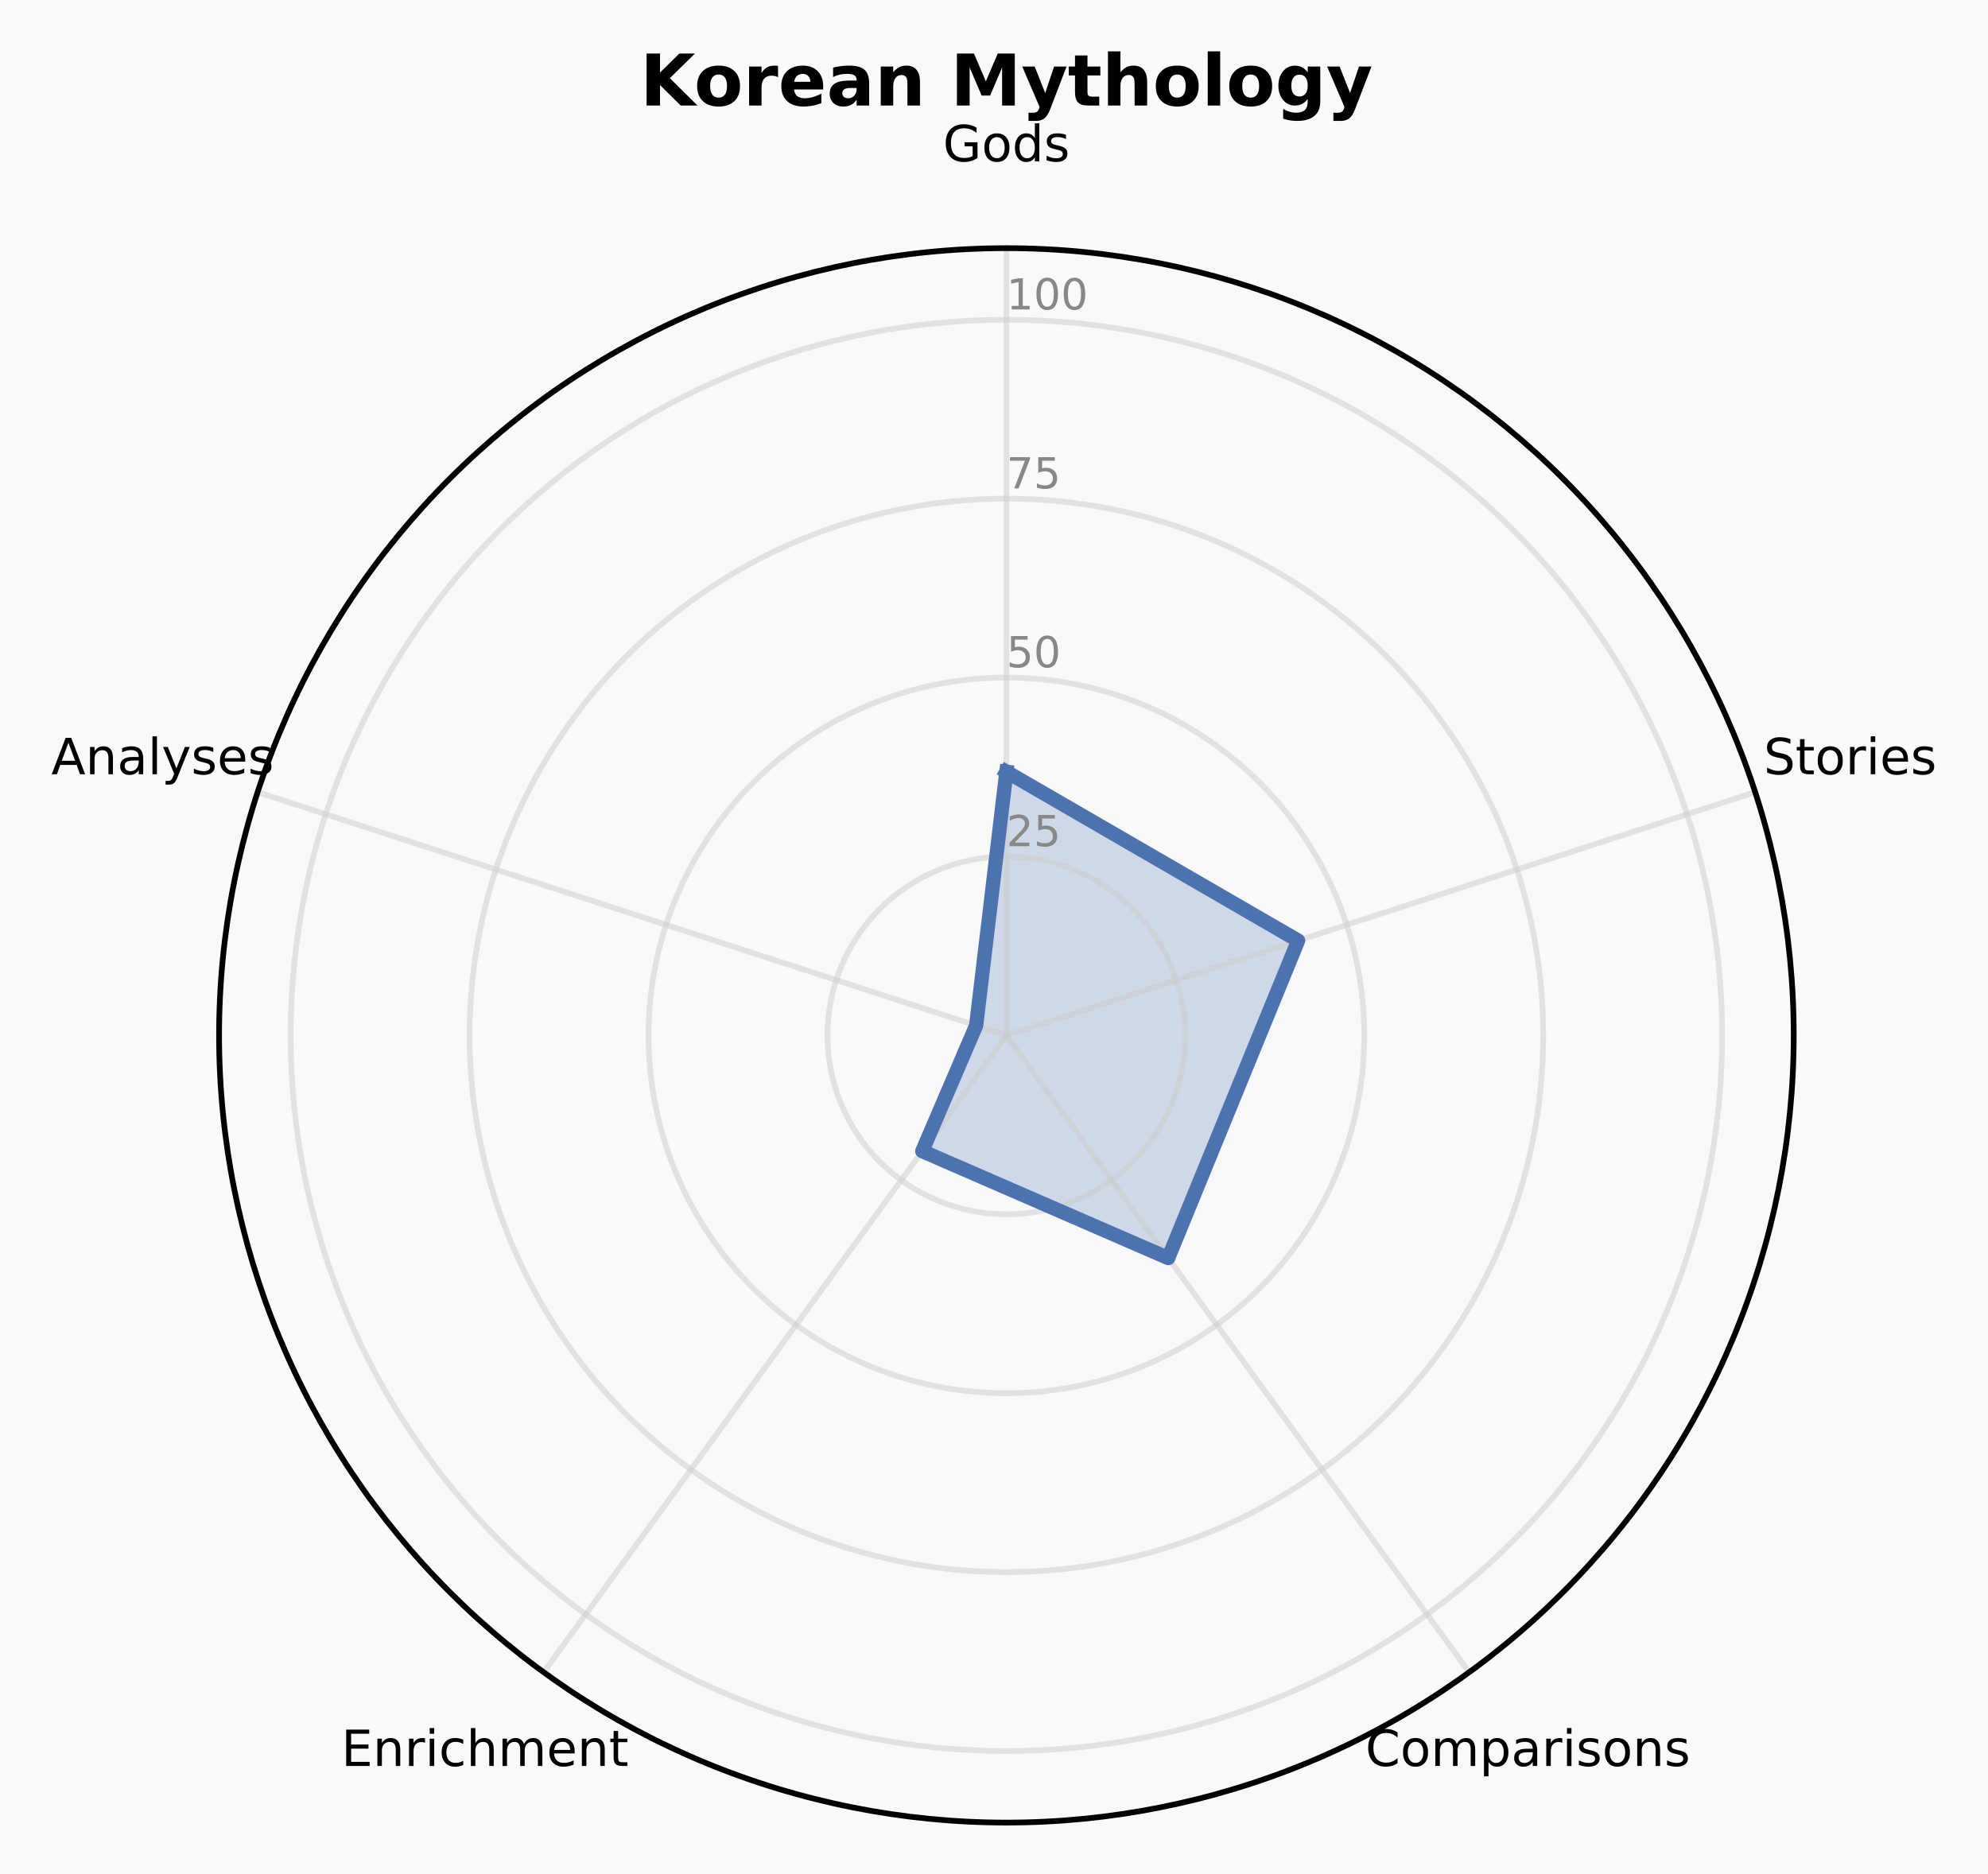
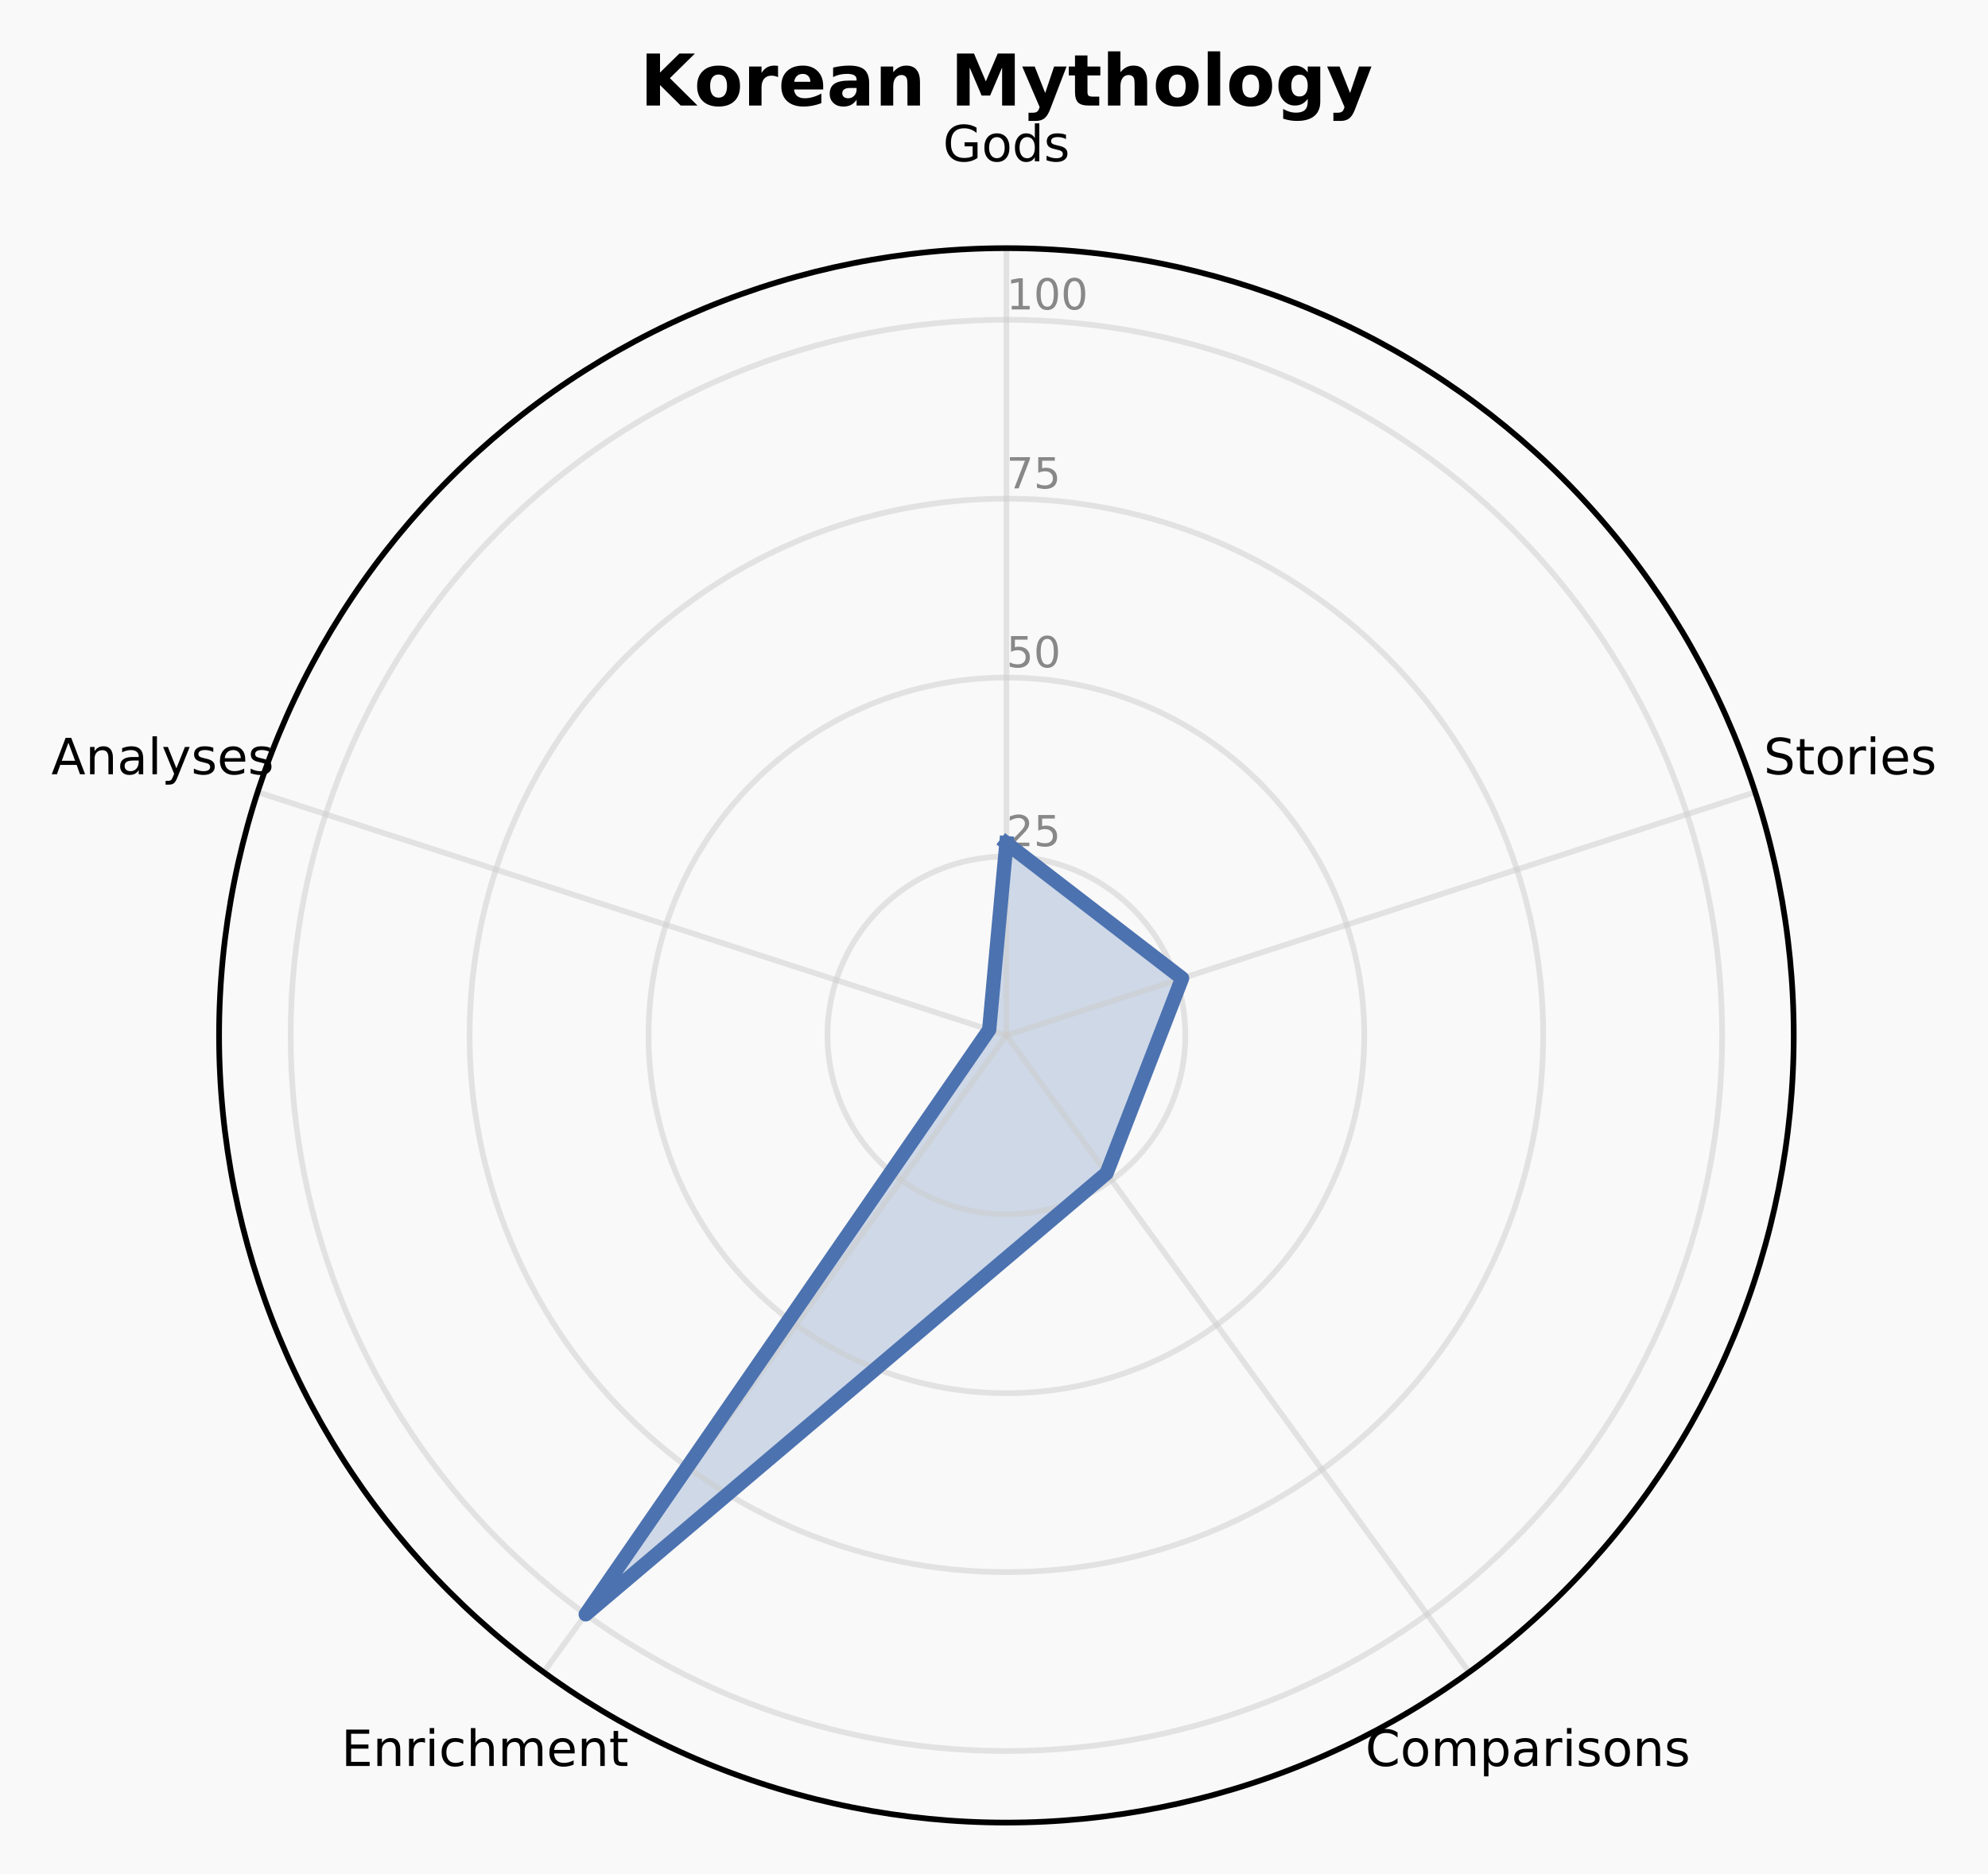
<svg xmlns="http://www.w3.org/2000/svg" xmlns:xlink="http://www.w3.org/1999/xlink" width="278.709pt" height="262.758pt" viewBox="0 0 278.709 262.758" version="1.1">
  <defs>
    <style type="text/css">*{stroke-linejoin: round; stroke-linecap: butt}</style>
  </defs>
  <g id="figure_1">
    <g id="patch_1">
      <path d="M 0 262.758  L 278.709 262.758  L 278.709 0  L 0 0  z " style="fill: #f9f9f9" />
    </g>
    <g id="axes_1">
      <g id="patch_2">
        <path d="M 251.473 145.178  C 251.473 130.683 248.618 116.329 243.071 102.938  C 237.524 89.546 229.393 77.377 219.143 67.128  C 208.894 56.878 196.725 48.748 183.334 43.201  C 169.942 37.654 155.588 34.798 141.093 34.798  C 126.598 34.798 112.244 37.654 98.853 43.201  C 85.461 48.748 73.293 56.878 63.043 67.128  C 52.794 77.377 44.663 89.546 39.116 102.938  C 33.569 116.329 30.714 130.683 30.714 145.178  C 30.714 159.673 33.569 174.027 39.116 187.418  C 44.663 200.81 52.794 212.979 63.043 223.228  C 73.293 233.478 85.461 241.609 98.853 247.155  C 112.244 252.702 126.598 255.558 141.093 255.558  C 155.588 255.558 169.942 252.702 183.334 247.155  C 196.725 241.609 208.894 233.478 219.143 223.228  C 229.393 212.979 237.524 200.81 243.071 187.418  C 248.618 174.027 251.473 159.673 251.473 145.178  M 141.093 145.178  C 141.093 145.178 141.093 145.178 141.093 145.178  C 141.093 145.178 141.093 145.178 141.093 145.178  C 141.093 145.178 141.093 145.178 141.093 145.178  C 141.093 145.178 141.093 145.178 141.093 145.178  C 141.093 145.178 141.093 145.178 141.093 145.178  C 141.093 145.178 141.093 145.178 141.093 145.178  C 141.093 145.178 141.093 145.178 141.093 145.178  C 141.093 145.178 141.093 145.178 141.093 145.178  C 141.093 145.178 141.093 145.178 141.093 145.178  C 141.093 145.178 141.093 145.178 141.093 145.178  C 141.093 145.178 141.093 145.178 141.093 145.178  C 141.093 145.178 141.093 145.178 141.093 145.178  C 141.093 145.178 141.093 145.178 141.093 145.178  C 141.093 145.178 141.093 145.178 141.093 145.178  C 141.093 145.178 141.093 145.178 141.093 145.178  C 141.093 145.178 141.093 145.178 141.093 145.178  z " style="fill: #f9f9f9" />
      </g>
      <g id="patch_3">
-         <path d="M 141.093 108.209  L 181.993 131.889  L 163.778 176.401  L 129.297 161.414  L 136.852 143.8  z " clip-path="url(#pc640336e2e)" style="fill: #4c72b0; opacity: 0.25; stroke: #4c72b0; stroke-linejoin: miter" />
+         <path d="M 141.093 118.22  L 165.721 137.176  L 155.136 164.507  L 82.112 226.359  L 138.677 144.393  z " clip-path="url(#p8f1b520c91)" style="fill: #4c72b0; opacity: 0.25; stroke: #4c72b0; stroke-linejoin: miter" />
      </g>
      <g id="matplotlib.axis_1">
        <g id="xtick_1">
          <g id="line2d_1">
-             <path d="M 141.093 145.178  L 141.093 34.798  " clip-path="url(#pc640336e2e)" style="fill: none; stroke: #cccccc; stroke-opacity: 0.5; stroke-width: 0.8; stroke-linecap: square" />
+             <path d="M 141.093 145.178  L 141.093 34.798  " clip-path="url(#p8f1b520c91)" style="fill: none; stroke: #cccccc; stroke-opacity: 0.5; stroke-width: 0.8; stroke-linecap: square" />
          </g>
          <g id="text_1">
            <g transform="translate(132.1945 22.61707) scale(0.07 -0.07)">
              <defs>
                <path id="DejaVuSans-2a" d="M 3809 666  L 3809 1919  L 2778 1919  L 2778 2438  L 4434 2438  L 4434 434  Q 4069 175 3628 42  Q 3188 -91 2688 -91  Q 1594 -91 976 548  Q 359 1188 359 2328  Q 359 3472 976 4111  Q 1594 4750 2688 4750  Q 3144 4750 3555 4637  Q 3966 4525 4313 4306  L 4313 3634  Q 3963 3931 3569 4081  Q 3175 4231 2741 4231  Q 1884 4231 1454 3753  Q 1025 3275 1025 2328  Q 1025 1384 1454 906  Q 1884 428 2741 428  Q 3075 428 3337 486  Q 3600 544 3809 666  z " transform="scale(0.015625)" />
                <path id="DejaVuSans-52" d="M 1959 3097  Q 1497 3097 1228 2736  Q 959 2375 959 1747  Q 959 1119 1226 758  Q 1494 397 1959 397  Q 2419 397 2687 759  Q 2956 1122 2956 1747  Q 2956 2369 2687 2733  Q 2419 3097 1959 3097  z M 1959 3584  Q 2709 3584 3137 3096  Q 3566 2609 3566 1747  Q 3566 888 3137 398  Q 2709 -91 1959 -91  Q 1206 -91 779 398  Q 353 888 353 1747  Q 353 2609 779 3096  Q 1206 3584 1959 3584  z " transform="scale(0.015625)" />
                <path id="DejaVuSans-47" d="M 2906 2969  L 2906 4863  L 3481 4863  L 3481 0  L 2906 0  L 2906 525  Q 2725 213 2448 61  Q 2172 -91 1784 -91  Q 1150 -91 751 415  Q 353 922 353 1747  Q 353 2572 751 3078  Q 1150 3584 1784 3584  Q 2172 3584 2448 3432  Q 2725 3281 2906 2969  z M 947 1747  Q 947 1113 1208 752  Q 1469 391 1925 391  Q 2381 391 2643 752  Q 2906 1113 2906 1747  Q 2906 2381 2643 2742  Q 2381 3103 1925 3103  Q 1469 3103 1208 2742  Q 947 2381 947 1747  z " transform="scale(0.015625)" />
                <path id="DejaVuSans-56" d="M 2834 3397  L 2834 2853  Q 2591 2978 2328 3040  Q 2066 3103 1784 3103  Q 1356 3103 1142 2972  Q 928 2841 928 2578  Q 928 2378 1081 2264  Q 1234 2150 1697 2047  L 1894 2003  Q 2506 1872 2764 1633  Q 3022 1394 3022 966  Q 3022 478 2636 193  Q 2250 -91 1575 -91  Q 1294 -91 989 -36  Q 684 19 347 128  L 347 722  Q 666 556 975 473  Q 1284 391 1588 391  Q 1994 391 2212 530  Q 2431 669 2431 922  Q 2431 1156 2273 1281  Q 2116 1406 1581 1522  L 1381 1569  Q 847 1681 609 1914  Q 372 2147 372 2553  Q 372 3047 722 3315  Q 1072 3584 1716 3584  Q 2034 3584 2315 3537  Q 2597 3491 2834 3397  z " transform="scale(0.015625)" />
              </defs>
              <use xlink:href="#DejaVuSans-2a" />
              <use xlink:href="#DejaVuSans-52" transform="translate(77.48438 0)" />
              <use xlink:href="#DejaVuSans-47" transform="translate(138.6719 0)" />
              <use xlink:href="#DejaVuSans-56" transform="translate(202.1562 0)" />
            </g>
          </g>
        </g>
        <g id="xtick_2">
          <g id="line2d_2">
-             <path d="M 141.093 145.178  L 246.07 111.069  " clip-path="url(#pc640336e2e)" style="fill: none; stroke: #cccccc; stroke-opacity: 0.5; stroke-width: 0.8; stroke-linecap: square" />
+             <path d="M 141.093 145.178  L 246.07 111.069  " clip-path="url(#p8f1b520c91)" style="fill: none; stroke: #cccccc; stroke-opacity: 0.5; stroke-width: 0.8; stroke-linecap: square" />
          </g>
          <g id="text_2">
            <g transform="translate(247.2616 108.5613) scale(0.07 -0.07)">
              <defs>
                <path id="DejaVuSans-36" d="M 3425 4513  L 3425 3897  Q 3066 4069 2747 4153  Q 2428 4238 2131 4238  Q 1616 4238 1336 4038  Q 1056 3838 1056 3469  Q 1056 3159 1242 3001  Q 1428 2844 1947 2747  L 2328 2669  Q 3034 2534 3370 2195  Q 3706 1856 3706 1288  Q 3706 609 3251 259  Q 2797 -91 1919 -91  Q 1588 -91 1214 -16  Q 841 59 441 206  L 441 856  Q 825 641 1194 531  Q 1563 422 1919 422  Q 2459 422 2753 634  Q 3047 847 3047 1241  Q 3047 1584 2836 1778  Q 2625 1972 2144 2069  L 1759 2144  Q 1053 2284 737 2584  Q 422 2884 422 3419  Q 422 4038 858 4394  Q 1294 4750 2059 4750  Q 2388 4750 2728 4690  Q 3069 4631 3425 4513  z " transform="scale(0.015625)" />
                <path id="DejaVuSans-57" d="M 1172 4494  L 1172 3500  L 2356 3500  L 2356 3053  L 1172 3053  L 1172 1153  Q 1172 725 1289 603  Q 1406 481 1766 481  L 2356 481  L 2356 0  L 1766 0  Q 1100 0 847 248  Q 594 497 594 1153  L 594 3053  L 172 3053  L 172 3500  L 594 3500  L 594 4494  L 1172 4494  z " transform="scale(0.015625)" />
                <path id="DejaVuSans-55" d="M 2631 2963  Q 2534 3019 2420 3045  Q 2306 3072 2169 3072  Q 1681 3072 1420 2755  Q 1159 2438 1159 1844  L 1159 0  L 581 0  L 581 3500  L 1159 3500  L 1159 2956  Q 1341 3275 1631 3429  Q 1922 3584 2338 3584  Q 2397 3584 2469 3576  Q 2541 3569 2628 3553  L 2631 2963  z " transform="scale(0.015625)" />
                <path id="DejaVuSans-4c" d="M 603 3500  L 1178 3500  L 1178 0  L 603 0  L 603 3500  z M 603 4863  L 1178 4863  L 1178 4134  L 603 4134  L 603 4863  z " transform="scale(0.015625)" />
                <path id="DejaVuSans-48" d="M 3597 1894  L 3597 1613  L 953 1613  Q 991 1019 1311 708  Q 1631 397 2203 397  Q 2534 397 2845 478  Q 3156 559 3463 722  L 3463 178  Q 3153 47 2828 -22  Q 2503 -91 2169 -91  Q 1331 -91 842 396  Q 353 884 353 1716  Q 353 2575 817 3079  Q 1281 3584 2069 3584  Q 2775 3584 3186 3129  Q 3597 2675 3597 1894  z M 3022 2063  Q 3016 2534 2758 2815  Q 2500 3097 2075 3097  Q 1594 3097 1305 2825  Q 1016 2553 972 2059  L 3022 2063  z " transform="scale(0.015625)" />
              </defs>
              <use xlink:href="#DejaVuSans-36" />
              <use xlink:href="#DejaVuSans-57" transform="translate(63.48438 0)" />
              <use xlink:href="#DejaVuSans-52" transform="translate(102.6875 0)" />
              <use xlink:href="#DejaVuSans-55" transform="translate(163.875 0)" />
              <use xlink:href="#DejaVuSans-4c" transform="translate(204.9844 0)" />
              <use xlink:href="#DejaVuSans-48" transform="translate(232.7656 0)" />
              <use xlink:href="#DejaVuSans-56" transform="translate(294.2969 0)" />
            </g>
          </g>
        </g>
        <g id="xtick_3">
          <g id="line2d_3">
-             <path d="M 141.093 145.178  L 205.973 234.477  " clip-path="url(#pc640336e2e)" style="fill: none; stroke: #cccccc; stroke-opacity: 0.5; stroke-width: 0.8; stroke-linecap: square" />
+             <path d="M 141.093 145.178  L 205.973 234.477  " clip-path="url(#p8f1b520c91)" style="fill: none; stroke: #cccccc; stroke-opacity: 0.5; stroke-width: 0.8; stroke-linecap: square" />
          </g>
          <g id="text_3">
            <g transform="translate(191.4228 247.6219) scale(0.07 -0.07)">
              <defs>
                <path id="DejaVuSans-26" d="M 4122 4306  L 4122 3641  Q 3803 3938 3442 4084  Q 3081 4231 2675 4231  Q 1875 4231 1450 3742  Q 1025 3253 1025 2328  Q 1025 1406 1450 917  Q 1875 428 2675 428  Q 3081 428 3442 575  Q 3803 722 4122 1019  L 4122 359  Q 3791 134 3420 21  Q 3050 -91 2638 -91  Q 1578 -91 968 557  Q 359 1206 359 2328  Q 359 3453 968 4101  Q 1578 4750 2638 4750  Q 3056 4750 3426 4639  Q 3797 4528 4122 4306  z " transform="scale(0.015625)" />
                <path id="DejaVuSans-50" d="M 3328 2828  Q 3544 3216 3844 3400  Q 4144 3584 4550 3584  Q 5097 3584 5394 3201  Q 5691 2819 5691 2113  L 5691 0  L 5113 0  L 5113 2094  Q 5113 2597 4934 2840  Q 4756 3084 4391 3084  Q 3944 3084 3684 2787  Q 3425 2491 3425 1978  L 3425 0  L 2847 0  L 2847 2094  Q 2847 2600 2669 2842  Q 2491 3084 2119 3084  Q 1678 3084 1418 2786  Q 1159 2488 1159 1978  L 1159 0  L 581 0  L 581 3500  L 1159 3500  L 1159 2956  Q 1356 3278 1631 3431  Q 1906 3584 2284 3584  Q 2666 3584 2933 3390  Q 3200 3197 3328 2828  z " transform="scale(0.015625)" />
                <path id="DejaVuSans-53" d="M 1159 525  L 1159 -1331  L 581 -1331  L 581 3500  L 1159 3500  L 1159 2969  Q 1341 3281 1617 3432  Q 1894 3584 2278 3584  Q 2916 3584 3314 3078  Q 3713 2572 3713 1747  Q 3713 922 3314 415  Q 2916 -91 2278 -91  Q 1894 -91 1617 61  Q 1341 213 1159 525  z M 3116 1747  Q 3116 2381 2855 2742  Q 2594 3103 2138 3103  Q 1681 3103 1420 2742  Q 1159 2381 1159 1747  Q 1159 1113 1420 752  Q 1681 391 2138 391  Q 2594 391 2855 752  Q 3116 1113 3116 1747  z " transform="scale(0.015625)" />
                <path id="DejaVuSans-44" d="M 2194 1759  Q 1497 1759 1228 1600  Q 959 1441 959 1056  Q 959 750 1161 570  Q 1363 391 1709 391  Q 2188 391 2477 730  Q 2766 1069 2766 1631  L 2766 1759  L 2194 1759  z M 3341 1997  L 3341 0  L 2766 0  L 2766 531  Q 2569 213 2275 61  Q 1981 -91 1556 -91  Q 1019 -91 701 211  Q 384 513 384 1019  Q 384 1609 779 1909  Q 1175 2209 1959 2209  L 2766 2209  L 2766 2266  Q 2766 2663 2505 2880  Q 2244 3097 1772 3097  Q 1472 3097 1187 3025  Q 903 2953 641 2809  L 641 3341  Q 956 3463 1253 3523  Q 1550 3584 1831 3584  Q 2591 3584 2966 3190  Q 3341 2797 3341 1997  z " transform="scale(0.015625)" />
                <path id="DejaVuSans-51" d="M 3513 2113  L 3513 0  L 2938 0  L 2938 2094  Q 2938 2591 2744 2837  Q 2550 3084 2163 3084  Q 1697 3084 1428 2787  Q 1159 2491 1159 1978  L 1159 0  L 581 0  L 581 3500  L 1159 3500  L 1159 2956  Q 1366 3272 1645 3428  Q 1925 3584 2291 3584  Q 2894 3584 3203 3211  Q 3513 2838 3513 2113  z " transform="scale(0.015625)" />
              </defs>
              <use xlink:href="#DejaVuSans-26" />
              <use xlink:href="#DejaVuSans-52" transform="translate(69.82812 0)" />
              <use xlink:href="#DejaVuSans-50" transform="translate(131.0156 0)" />
              <use xlink:href="#DejaVuSans-53" transform="translate(228.4219 0)" />
              <use xlink:href="#DejaVuSans-44" transform="translate(291.9062 0)" />
              <use xlink:href="#DejaVuSans-55" transform="translate(353.1875 0)" />
              <use xlink:href="#DejaVuSans-4c" transform="translate(394.2969 0)" />
              <use xlink:href="#DejaVuSans-56" transform="translate(422.0781 0)" />
              <use xlink:href="#DejaVuSans-52" transform="translate(474.1719 0)" />
              <use xlink:href="#DejaVuSans-51" transform="translate(535.3594 0)" />
              <use xlink:href="#DejaVuSans-56" transform="translate(598.7344 0)" />
            </g>
          </g>
        </g>
        <g id="xtick_4">
          <g id="line2d_4">
-             <path d="M 141.093 145.178  L 76.214 234.477  " clip-path="url(#pc640336e2e)" style="fill: none; stroke: #cccccc; stroke-opacity: 0.5; stroke-width: 0.8; stroke-linecap: square" />
+             <path d="M 141.093 145.178  L 76.214 234.477  " clip-path="url(#p8f1b520c91)" style="fill: none; stroke: #cccccc; stroke-opacity: 0.5; stroke-width: 0.8; stroke-linecap: square" />
          </g>
          <g id="text_4">
            <g transform="translate(47.8483 247.6219) scale(0.07 -0.07)">
              <defs>
                <path id="DejaVuSans-28" d="M 628 4666  L 3578 4666  L 3578 4134  L 1259 4134  L 1259 2753  L 3481 2753  L 3481 2222  L 1259 2222  L 1259 531  L 3634 531  L 3634 0  L 628 0  L 628 4666  z " transform="scale(0.015625)" />
                <path id="DejaVuSans-46" d="M 3122 3366  L 3122 2828  Q 2878 2963 2633 3030  Q 2388 3097 2138 3097  Q 1578 3097 1268 2742  Q 959 2388 959 1747  Q 959 1106 1268 751  Q 1578 397 2138 397  Q 2388 397 2633 464  Q 2878 531 3122 666  L 3122 134  Q 2881 22 2623 -34  Q 2366 -91 2075 -91  Q 1284 -91 818 406  Q 353 903 353 1747  Q 353 2603 823 3093  Q 1294 3584 2113 3584  Q 2378 3584 2631 3529  Q 2884 3475 3122 3366  z " transform="scale(0.015625)" />
                <path id="DejaVuSans-4b" d="M 3513 2113  L 3513 0  L 2938 0  L 2938 2094  Q 2938 2591 2744 2837  Q 2550 3084 2163 3084  Q 1697 3084 1428 2787  Q 1159 2491 1159 1978  L 1159 0  L 581 0  L 581 4863  L 1159 4863  L 1159 2956  Q 1366 3272 1645 3428  Q 1925 3584 2291 3584  Q 2894 3584 3203 3211  Q 3513 2838 3513 2113  z " transform="scale(0.015625)" />
              </defs>
              <use xlink:href="#DejaVuSans-28" />
              <use xlink:href="#DejaVuSans-51" transform="translate(63.1875 0)" />
              <use xlink:href="#DejaVuSans-55" transform="translate(126.5625 0)" />
              <use xlink:href="#DejaVuSans-4c" transform="translate(167.6719 0)" />
              <use xlink:href="#DejaVuSans-46" transform="translate(195.4531 0)" />
              <use xlink:href="#DejaVuSans-4b" transform="translate(250.4375 0)" />
              <use xlink:href="#DejaVuSans-50" transform="translate(313.8125 0)" />
              <use xlink:href="#DejaVuSans-48" transform="translate(411.2188 0)" />
              <use xlink:href="#DejaVuSans-51" transform="translate(472.75 0)" />
              <use xlink:href="#DejaVuSans-57" transform="translate(536.125 0)" />
            </g>
          </g>
        </g>
        <g id="xtick_5">
          <g id="line2d_5">
-             <path d="M 141.093 145.178  L 36.116 111.069  " clip-path="url(#pc640336e2e)" style="fill: none; stroke: #cccccc; stroke-opacity: 0.5; stroke-width: 0.8; stroke-linecap: square" />
+             <path d="M 141.093 145.178  L 36.116 111.069  " clip-path="url(#p8f1b520c91)" style="fill: none; stroke: #cccccc; stroke-opacity: 0.5; stroke-width: 0.8; stroke-linecap: square" />
          </g>
          <g id="text_5">
            <g transform="translate(7.2 108.5613) scale(0.07 -0.07)">
              <defs>
                <path id="DejaVuSans-24" d="M 2188 4044  L 1331 1722  L 3047 1722  L 2188 4044  z M 1831 4666  L 2547 4666  L 4325 0  L 3669 0  L 3244 1197  L 1141 1197  L 716 0  L 50 0  L 1831 4666  z " transform="scale(0.015625)" />
                <path id="DejaVuSans-4f" d="M 603 4863  L 1178 4863  L 1178 0  L 603 0  L 603 4863  z " transform="scale(0.015625)" />
                <path id="DejaVuSans-5c" d="M 2059 -325  Q 1816 -950 1584 -1140  Q 1353 -1331 966 -1331  L 506 -1331  L 506 -850  L 844 -850  Q 1081 -850 1212 -737  Q 1344 -625 1503 -206  L 1606 56  L 191 3500  L 800 3500  L 1894 763  L 2988 3500  L 3597 3500  L 2059 -325  z " transform="scale(0.015625)" />
              </defs>
              <use xlink:href="#DejaVuSans-24" />
              <use xlink:href="#DejaVuSans-51" transform="translate(68.40625 0)" />
              <use xlink:href="#DejaVuSans-44" transform="translate(131.7812 0)" />
              <use xlink:href="#DejaVuSans-4f" transform="translate(193.0625 0)" />
              <use xlink:href="#DejaVuSans-5c" transform="translate(220.8438 0)" />
              <use xlink:href="#DejaVuSans-56" transform="translate(280.0312 0)" />
              <use xlink:href="#DejaVuSans-48" transform="translate(332.125 0)" />
              <use xlink:href="#DejaVuSans-56" transform="translate(393.6562 0)" />
            </g>
          </g>
        </g>
      </g>
      <g id="matplotlib.axis_2">
        <g id="ytick_1">
          <g id="line2d_6">
-             <path d="M 141.093 120.092  C 144.388 120.092 147.65 120.741 150.693 122.001  C 153.737 123.262 156.503 125.11 158.832 127.439  C 161.161 129.769 163.009 132.534 164.27 135.578  C 165.531 138.621 166.18 141.884 166.18 145.178  C 166.18 148.472 165.531 151.735 164.27 154.778  C 163.009 157.822 161.161 160.587 158.832 162.917  C 156.503 165.246 153.737 167.094 150.693 168.355  C 147.65 169.615 144.388 170.264 141.093 170.264  C 137.799 170.264 134.537 169.615 131.493 168.355  C 128.45 167.094 125.684 165.246 123.355 162.917  C 121.025 160.587 119.177 157.822 117.917 154.778  C 116.656 151.735 116.007 148.472 116.007 145.178  C 116.007 141.884 116.656 138.621 117.917 135.578  C 119.177 132.534 121.025 129.769 123.355 127.439  C 125.684 125.11 128.45 123.262 131.493 122.001  C 134.537 120.741 137.799 120.092 141.093 120.092  " clip-path="url(#pc640336e2e)" style="fill: none; stroke: #cccccc; stroke-opacity: 0.5; stroke-width: 0.8; stroke-linecap: square" />
+             <path d="M 141.093 120.092  C 144.388 120.092 147.65 120.741 150.693 122.001  C 153.737 123.262 156.503 125.11 158.832 127.439  C 161.161 129.769 163.009 132.534 164.27 135.578  C 165.531 138.621 166.18 141.884 166.18 145.178  C 166.18 148.472 165.531 151.735 164.27 154.778  C 163.009 157.822 161.161 160.587 158.832 162.917  C 156.503 165.246 153.737 167.094 150.693 168.355  C 147.65 169.615 144.388 170.264 141.093 170.264  C 137.799 170.264 134.537 169.615 131.493 168.355  C 128.45 167.094 125.684 165.246 123.355 162.917  C 121.025 160.587 119.177 157.822 117.917 154.778  C 116.656 151.735 116.007 148.472 116.007 145.178  C 116.007 141.884 116.656 138.621 117.917 135.578  C 119.177 132.534 121.025 129.769 123.355 127.439  C 125.684 125.11 128.45 123.262 131.493 122.001  C 134.537 120.741 137.799 120.092 141.093 120.092  " clip-path="url(#p8f1b520c91)" style="fill: none; stroke: #cccccc; stroke-opacity: 0.5; stroke-width: 0.8; stroke-linecap: square" />
          </g>
          <g id="text_6">
            <g style="fill: #888888" transform="translate(141.0933 118.6504) scale(0.06 -0.06)">
              <defs>
                <path id="DejaVuSans-15" d="M 1228 531  L 3431 531  L 3431 0  L 469 0  L 469 531  Q 828 903 1448 1529  Q 2069 2156 2228 2338  Q 2531 2678 2651 2914  Q 2772 3150 2772 3378  Q 2772 3750 2511 3984  Q 2250 4219 1831 4219  Q 1534 4219 1204 4116  Q 875 4013 500 3803  L 500 4441  Q 881 4594 1212 4672  Q 1544 4750 1819 4750  Q 2544 4750 2975 4387  Q 3406 4025 3406 3419  Q 3406 3131 3298 2873  Q 3191 2616 2906 2266  Q 2828 2175 2409 1742  Q 1991 1309 1228 531  z " transform="scale(0.015625)" />
                <path id="DejaVuSans-18" d="M 691 4666  L 3169 4666  L 3169 4134  L 1269 4134  L 1269 2991  Q 1406 3038 1543 3061  Q 1681 3084 1819 3084  Q 2600 3084 3056 2656  Q 3513 2228 3513 1497  Q 3513 744 3044 326  Q 2575 -91 1722 -91  Q 1428 -91 1123 -41  Q 819 9 494 109  L 494 744  Q 775 591 1075 516  Q 1375 441 1709 441  Q 2250 441 2565 725  Q 2881 1009 2881 1497  Q 2881 1984 2565 2268  Q 2250 2553 1709 2553  Q 1456 2553 1204 2497  Q 953 2441 691 2322  L 691 4666  z " transform="scale(0.015625)" />
              </defs>
              <use xlink:href="#DejaVuSans-15" />
              <use xlink:href="#DejaVuSans-18" transform="translate(63.625 0)" />
            </g>
          </g>
        </g>
        <g id="ytick_2">
          <g id="line2d_7">
-             <path d="M 141.093 95.005  C 147.682 95.005 154.206 96.303 160.293 98.825  C 166.381 101.346 171.912 105.042 176.571 109.701  C 181.229 114.36 184.925 119.891 187.447 125.978  C 189.968 132.065 191.266 138.589 191.266 145.178  C 191.266 151.767 189.968 158.291 187.447 164.378  C 184.925 170.465 181.229 175.997 176.571 180.655  C 171.912 185.314 166.381 189.01 160.293 191.531  C 154.206 194.053 147.682 195.351 141.093 195.351  C 134.505 195.351 127.98 194.053 121.893 191.531  C 115.806 189.01 110.275 185.314 105.616 180.655  C 100.957 175.997 97.261 170.465 94.74 164.378  C 92.219 158.291 90.921 151.767 90.921 145.178  C 90.921 138.589 92.219 132.065 94.74 125.978  C 97.261 119.891 100.957 114.36 105.616 109.701  C 110.275 105.042 115.806 101.346 121.893 98.825  C 127.98 96.303 134.505 95.005 141.093 95.005  " clip-path="url(#pc640336e2e)" style="fill: none; stroke: #cccccc; stroke-opacity: 0.5; stroke-width: 0.8; stroke-linecap: square" />
+             <path d="M 141.093 95.005  C 147.682 95.005 154.206 96.303 160.293 98.825  C 166.381 101.346 171.912 105.042 176.571 109.701  C 181.229 114.36 184.925 119.891 187.447 125.978  C 189.968 132.065 191.266 138.589 191.266 145.178  C 191.266 151.767 189.968 158.291 187.447 164.378  C 184.925 170.465 181.229 175.997 176.571 180.655  C 171.912 185.314 166.381 189.01 160.293 191.531  C 154.206 194.053 147.682 195.351 141.093 195.351  C 134.505 195.351 127.98 194.053 121.893 191.531  C 115.806 189.01 110.275 185.314 105.616 180.655  C 100.957 175.997 97.261 170.465 94.74 164.378  C 92.219 158.291 90.921 151.767 90.921 145.178  C 90.921 138.589 92.219 132.065 94.74 125.978  C 97.261 119.891 100.957 114.36 105.616 109.701  C 110.275 105.042 115.806 101.346 121.893 98.825  C 127.98 96.303 134.505 95.005 141.093 95.005  " clip-path="url(#p8f1b520c91)" style="fill: none; stroke: #cccccc; stroke-opacity: 0.5; stroke-width: 0.8; stroke-linecap: square" />
          </g>
          <g id="text_7">
            <g style="fill: #888888" transform="translate(141.0933 93.56408) scale(0.06 -0.06)">
              <defs>
                <path id="DejaVuSans-13" d="M 2034 4250  Q 1547 4250 1301 3770  Q 1056 3291 1056 2328  Q 1056 1369 1301 889  Q 1547 409 2034 409  Q 2525 409 2770 889  Q 3016 1369 3016 2328  Q 3016 3291 2770 3770  Q 2525 4250 2034 4250  z M 2034 4750  Q 2819 4750 3233 4129  Q 3647 3509 3647 2328  Q 3647 1150 3233 529  Q 2819 -91 2034 -91  Q 1250 -91 836 529  Q 422 1150 422 2328  Q 422 3509 836 4129  Q 1250 4750 2034 4750  z " transform="scale(0.015625)" />
              </defs>
              <use xlink:href="#DejaVuSans-18" />
              <use xlink:href="#DejaVuSans-13" transform="translate(63.625 0)" />
            </g>
          </g>
        </g>
        <g id="ytick_3">
          <g id="line2d_8">
-             <path d="M 141.093 69.919  C 150.976 69.919 160.763 71.866 169.894 75.648  C 179.024 79.43 187.321 84.974 194.309 91.962  C 201.298 98.95 206.841 107.247 210.623 116.378  C 214.405 125.508 216.352 135.295 216.352 145.178  C 216.352 155.061 214.405 164.848 210.623 173.978  C 206.841 183.109 201.298 191.406 194.309 198.394  C 187.321 205.382 179.024 210.926 169.894 214.708  C 160.763 218.49 150.976 220.437 141.093 220.437  C 131.21 220.437 121.424 218.49 112.293 214.708  C 103.162 210.926 94.866 205.382 87.877 198.394  C 80.889 191.406 75.345 183.109 71.563 173.978  C 67.781 164.848 65.834 155.061 65.834 145.178  C 65.834 135.295 67.781 125.508 71.563 116.378  C 75.345 107.247 80.889 98.95 87.877 91.962  C 94.866 84.974 103.162 79.43 112.293 75.648  C 121.424 71.866 131.21 69.919 141.093 69.919  " clip-path="url(#pc640336e2e)" style="fill: none; stroke: #cccccc; stroke-opacity: 0.5; stroke-width: 0.8; stroke-linecap: square" />
+             <path d="M 141.093 69.919  C 150.976 69.919 160.763 71.866 169.894 75.648  C 179.024 79.43 187.321 84.974 194.309 91.962  C 201.298 98.95 206.841 107.247 210.623 116.378  C 214.405 125.508 216.352 135.295 216.352 145.178  C 216.352 155.061 214.405 164.848 210.623 173.978  C 206.841 183.109 201.298 191.406 194.309 198.394  C 187.321 205.382 179.024 210.926 169.894 214.708  C 160.763 218.49 150.976 220.437 141.093 220.437  C 131.21 220.437 121.424 218.49 112.293 214.708  C 103.162 210.926 94.866 205.382 87.877 198.394  C 80.889 191.406 75.345 183.109 71.563 173.978  C 67.781 164.848 65.834 155.061 65.834 145.178  C 65.834 135.295 67.781 125.508 71.563 116.378  C 75.345 107.247 80.889 98.95 87.877 91.962  C 94.866 84.974 103.162 79.43 112.293 75.648  C 121.424 71.866 131.21 69.919 141.093 69.919  " clip-path="url(#p8f1b520c91)" style="fill: none; stroke: #cccccc; stroke-opacity: 0.5; stroke-width: 0.8; stroke-linecap: square" />
          </g>
          <g id="text_8">
            <g style="fill: #888888" transform="translate(141.0933 68.47781) scale(0.06 -0.06)">
              <defs>
                <path id="DejaVuSans-1a" d="M 525 4666  L 3525 4666  L 3525 4397  L 1831 0  L 1172 0  L 2766 4134  L 525 4134  L 525 4666  z " transform="scale(0.015625)" />
              </defs>
              <use xlink:href="#DejaVuSans-1a" />
              <use xlink:href="#DejaVuSans-18" transform="translate(63.625 0)" />
            </g>
          </g>
        </g>
        <g id="ytick_4">
          <g id="line2d_9">
-             <path d="M 141.093 44.833  C 154.27 44.833 167.32 47.429 179.494 52.471  C 191.668 57.514 202.73 64.906 212.048 74.223  C 221.366 83.541 228.757 94.603 233.8 106.778  C 238.843 118.952 241.438 132.001 241.438 145.178  C 241.438 158.355 238.843 171.404 233.8 183.578  C 228.757 195.753 221.366 206.815 212.048 216.133  C 202.73 225.45 191.668 232.842 179.494 237.885  C 167.32 242.927 154.27 245.523 141.093 245.523  C 127.916 245.523 114.867 242.927 102.693 237.885  C 90.519 232.842 79.456 225.45 70.139 216.133  C 60.821 206.815 53.429 195.753 48.387 183.578  C 43.344 171.404 40.748 158.355 40.748 145.178  C 40.748 132.001 43.344 118.952 48.387 106.778  C 53.429 94.603 60.821 83.541 70.139 74.223  C 79.456 64.906 90.519 57.514 102.693 52.471  C 114.867 47.429 127.916 44.833 141.093 44.833  " clip-path="url(#pc640336e2e)" style="fill: none; stroke: #cccccc; stroke-opacity: 0.5; stroke-width: 0.8; stroke-linecap: square" />
+             <path d="M 141.093 44.833  C 154.27 44.833 167.32 47.429 179.494 52.471  C 191.668 57.514 202.73 64.906 212.048 74.223  C 221.366 83.541 228.757 94.603 233.8 106.778  C 238.843 118.952 241.438 132.001 241.438 145.178  C 241.438 158.355 238.843 171.404 233.8 183.578  C 228.757 195.753 221.366 206.815 212.048 216.133  C 202.73 225.45 191.668 232.842 179.494 237.885  C 167.32 242.927 154.27 245.523 141.093 245.523  C 127.916 245.523 114.867 242.927 102.693 237.885  C 90.519 232.842 79.456 225.45 70.139 216.133  C 60.821 206.815 53.429 195.753 48.387 183.578  C 43.344 171.404 40.748 158.355 40.748 145.178  C 40.748 132.001 43.344 118.952 48.387 106.778  C 53.429 94.603 60.821 83.541 70.139 74.223  C 79.456 64.906 90.519 57.514 102.693 52.471  C 114.867 47.429 127.916 44.833 141.093 44.833  " clip-path="url(#p8f1b520c91)" style="fill: none; stroke: #cccccc; stroke-opacity: 0.5; stroke-width: 0.8; stroke-linecap: square" />
          </g>
          <g id="text_9">
            <g style="fill: #888888" transform="translate(141.0933 43.39154) scale(0.06 -0.06)">
              <defs>
                <path id="DejaVuSans-14" d="M 794 531  L 1825 531  L 1825 4091  L 703 3866  L 703 4441  L 1819 4666  L 2450 4666  L 2450 531  L 3481 531  L 3481 0  L 794 0  L 794 531  z " transform="scale(0.015625)" />
              </defs>
              <use xlink:href="#DejaVuSans-14" />
              <use xlink:href="#DejaVuSans-13" transform="translate(63.625 0)" />
              <use xlink:href="#DejaVuSans-13" transform="translate(127.25 0)" />
            </g>
          </g>
        </g>
      </g>
      <g id="line2d_10">
-         <path d="M 141.093 108.209  L 181.993 131.889  L 163.778 176.401  L 129.297 161.414  L 136.852 143.8  L 141.093 108.209  " clip-path="url(#pc640336e2e)" style="fill: none; stroke: #4c72b0; stroke-width: 2; stroke-linecap: square" />
+         <path d="M 141.093 118.22  L 165.721 137.176  L 155.136 164.507  L 82.112 226.359  L 138.677 144.393  L 141.093 118.22  " clip-path="url(#p8f1b520c91)" style="fill: none; stroke: #4c72b0; stroke-width: 2; stroke-linecap: square" />
      </g>
      <g id="patch_4">
        <path d="M 141.093 34.798  C 126.598 34.798 112.244 37.654 98.853 43.201  C 85.461 48.748 73.293 56.878 63.043 67.128  C 52.794 77.377 44.663 89.546 39.116 102.938  C 33.569 116.329 30.714 130.683 30.714 145.178  C 30.714 159.673 33.569 174.027 39.116 187.418  C 44.663 200.81 52.794 212.979 63.043 223.228  C 73.293 233.478 85.461 241.609 98.853 247.155  C 112.244 252.702 126.598 255.558 141.093 255.558  C 155.588 255.558 169.942 252.702 183.334 247.155  C 196.725 241.609 208.894 233.478 219.143 223.228  C 229.393 212.979 237.524 200.81 243.071 187.418  C 248.618 174.027 251.473 159.673 251.473 145.178  C 251.473 130.683 248.618 116.329 243.071 102.938  C 237.524 89.546 229.393 77.377 219.143 67.128  C 208.894 56.878 196.725 48.748 183.334 43.201  C 169.942 37.654 155.588 34.798 141.093 34.798  " style="fill: none; stroke: #000000; stroke-width: 0.8; stroke-linejoin: miter; stroke-linecap: square" />
      </g>
      <g id="text_10">
        <g transform="translate(89.73311 14.79844) scale(0.1 -0.1)">
          <defs>
            <path id="DejaVuSans-Bold-2e" d="M 588 4666  L 1791 4666  L 1791 2963  L 3525 4666  L 4922 4666  L 2675 2456  L 5153 0  L 3647 0  L 1791 1838  L 1791 0  L 588 0  L 588 4666  z " transform="scale(0.015625)" />
            <path id="DejaVuSans-Bold-52" d="M 2203 2784  Q 1831 2784 1636 2517  Q 1441 2250 1441 1747  Q 1441 1244 1636 976  Q 1831 709 2203 709  Q 2569 709 2762 976  Q 2956 1244 2956 1747  Q 2956 2250 2762 2517  Q 2569 2784 2203 2784  z M 2203 3584  Q 3106 3584 3614 3096  Q 4122 2609 4122 1747  Q 4122 884 3614 396  Q 3106 -91 2203 -91  Q 1297 -91 786 396  Q 275 884 275 1747  Q 275 2609 786 3096  Q 1297 3584 2203 3584  z " transform="scale(0.015625)" />
            <path id="DejaVuSans-Bold-55" d="M 3138 2547  Q 2991 2616 2845 2648  Q 2700 2681 2553 2681  Q 2122 2681 1889 2404  Q 1656 2128 1656 1613  L 1656 0  L 538 0  L 538 3500  L 1656 3500  L 1656 2925  Q 1872 3269 2151 3426  Q 2431 3584 2822 3584  Q 2878 3584 2943 3579  Q 3009 3575 3134 3559  L 3138 2547  z " transform="scale(0.015625)" />
            <path id="DejaVuSans-Bold-48" d="M 4031 1759  L 4031 1441  L 1416 1441  Q 1456 1047 1700 850  Q 1944 653 2381 653  Q 2734 653 3104 758  Q 3475 863 3866 1075  L 3866 213  Q 3469 63 3072 -14  Q 2675 -91 2278 -91  Q 1328 -91 801 392  Q 275 875 275 1747  Q 275 2603 792 3093  Q 1309 3584 2216 3584  Q 3041 3584 3536 3087  Q 4031 2591 4031 1759  z M 2881 2131  Q 2881 2450 2695 2645  Q 2509 2841 2209 2841  Q 1884 2841 1681 2658  Q 1478 2475 1428 2131  L 2881 2131  z " transform="scale(0.015625)" />
            <path id="DejaVuSans-Bold-44" d="M 2106 1575  Q 1756 1575 1579 1456  Q 1403 1338 1403 1106  Q 1403 894 1545 773  Q 1688 653 1941 653  Q 2256 653 2472 879  Q 2688 1106 2688 1447  L 2688 1575  L 2106 1575  z M 3816 1997  L 3816 0  L 2688 0  L 2688 519  Q 2463 200 2181 54  Q 1900 -91 1497 -91  Q 953 -91 614 226  Q 275 544 275 1050  Q 275 1666 698 1953  Q 1122 2241 2028 2241  L 2688 2241  L 2688 2328  Q 2688 2594 2478 2717  Q 2269 2841 1825 2841  Q 1466 2841 1156 2769  Q 847 2697 581 2553  L 581 3406  Q 941 3494 1303 3539  Q 1666 3584 2028 3584  Q 2975 3584 3395 3211  Q 3816 2838 3816 1997  z " transform="scale(0.015625)" />
            <path id="DejaVuSans-Bold-51" d="M 4056 2131  L 4056 0  L 2931 0  L 2931 347  L 2931 1631  Q 2931 2084 2911 2256  Q 2891 2428 2841 2509  Q 2775 2619 2662 2680  Q 2550 2741 2406 2741  Q 2056 2741 1856 2470  Q 1656 2200 1656 1722  L 1656 0  L 538 0  L 538 3500  L 1656 3500  L 1656 2988  Q 1909 3294 2193 3439  Q 2478 3584 2822 3584  Q 3428 3584 3742 3212  Q 4056 2841 4056 2131  z " transform="scale(0.015625)" />
            <path id="DejaVuSans-Bold-3" transform="scale(0.015625)" />
            <path id="DejaVuSans-Bold-30" d="M 588 4666  L 2119 4666  L 3181 2169  L 4250 4666  L 5778 4666  L 5778 0  L 4641 0  L 4641 3413  L 3566 897  L 2803 897  L 1728 3413  L 1728 0  L 588 0  L 588 4666  z " transform="scale(0.015625)" />
            <path id="DejaVuSans-Bold-5c" d="M 78 3500  L 1197 3500  L 2138 1125  L 2938 3500  L 4056 3500  L 2584 -331  Q 2363 -916 2067 -1148  Q 1772 -1381 1288 -1381  L 641 -1381  L 641 -647  L 991 -647  Q 1275 -647 1404 -556  Q 1534 -466 1606 -231  L 1638 -134  L 78 3500  z " transform="scale(0.015625)" />
            <path id="DejaVuSans-Bold-57" d="M 1759 4494  L 1759 3500  L 2913 3500  L 2913 2700  L 1759 2700  L 1759 1216  Q 1759 972 1856 886  Q 1953 800 2241 800  L 2816 800  L 2816 0  L 1856 0  Q 1194 0 917 276  Q 641 553 641 1216  L 641 2700  L 84 2700  L 84 3500  L 641 3500  L 641 4494  L 1759 4494  z " transform="scale(0.015625)" />
            <path id="DejaVuSans-Bold-4b" d="M 4056 2131  L 4056 0  L 2931 0  L 2931 347  L 2931 1625  Q 2931 2084 2911 2256  Q 2891 2428 2841 2509  Q 2775 2619 2662 2680  Q 2550 2741 2406 2741  Q 2056 2741 1856 2470  Q 1656 2200 1656 1722  L 1656 0  L 538 0  L 538 4863  L 1656 4863  L 1656 2988  Q 1909 3294 2193 3439  Q 2478 3584 2822 3584  Q 3428 3584 3742 3212  Q 4056 2841 4056 2131  z " transform="scale(0.015625)" />
            <path id="DejaVuSans-Bold-4f" d="M 538 4863  L 1656 4863  L 1656 0  L 538 0  L 538 4863  z " transform="scale(0.015625)" />
            <path id="DejaVuSans-Bold-4a" d="M 2919 594  Q 2688 288 2409 144  Q 2131 0 1766 0  Q 1125 0 706 504  Q 288 1009 288 1791  Q 288 2575 706 3076  Q 1125 3578 1766 3578  Q 2131 3578 2409 3434  Q 2688 3291 2919 2981  L 2919 3500  L 4044 3500  L 4044 353  Q 4044 -491 3511 -936  Q 2978 -1381 1966 -1381  Q 1638 -1381 1331 -1331  Q 1025 -1281 716 -1178  L 716 -306  Q 1009 -475 1290 -558  Q 1572 -641 1856 -641  Q 2406 -641 2662 -400  Q 2919 -159 2919 353  L 2919 594  z M 2181 2772  Q 1834 2772 1640 2515  Q 1447 2259 1447 1791  Q 1447 1309 1634 1061  Q 1822 813 2181 813  Q 2531 813 2725 1069  Q 2919 1325 2919 1791  Q 2919 2259 2725 2515  Q 2531 2772 2181 2772  z " transform="scale(0.015625)" />
          </defs>
          <use xlink:href="#DejaVuSans-Bold-2e" />
          <use xlink:href="#DejaVuSans-Bold-52" transform="translate(75.73438 0)" />
          <use xlink:href="#DejaVuSans-Bold-55" transform="translate(144.4375 0)" />
          <use xlink:href="#DejaVuSans-Bold-48" transform="translate(193.75 0)" />
          <use xlink:href="#DejaVuSans-Bold-44" transform="translate(261.5781 0)" />
          <use xlink:href="#DejaVuSans-Bold-51" transform="translate(329.0625 0)" />
          <use xlink:href="#DejaVuSans-Bold-3" transform="translate(400.25 0)" />
          <use xlink:href="#DejaVuSans-Bold-30" transform="translate(435.0625 0)" />
          <use xlink:href="#DejaVuSans-Bold-5c" transform="translate(534.5781 0)" />
          <use xlink:href="#DejaVuSans-Bold-57" transform="translate(599.7656 0)" />
          <use xlink:href="#DejaVuSans-Bold-4b" transform="translate(647.5625 0)" />
          <use xlink:href="#DejaVuSans-Bold-52" transform="translate(718.75 0)" />
          <use xlink:href="#DejaVuSans-Bold-4f" transform="translate(787.4531 0)" />
          <use xlink:href="#DejaVuSans-Bold-52" transform="translate(821.7344 0)" />
          <use xlink:href="#DejaVuSans-Bold-4a" transform="translate(890.4375 0)" />
          <use xlink:href="#DejaVuSans-Bold-5c" transform="translate(962.0156 0)" />
        </g>
      </g>
    </g>
  </g>
  <defs>
-     <clipPath id="pc640336e2e">
+     <clipPath id="p8f1b520c91">
      <path d="M 251.473 145.178  C 251.473 130.683 248.618 116.329 243.071 102.938  C 237.524 89.546 229.393 77.377 219.143 67.128  C 208.894 56.878 196.725 48.748 183.334 43.201  C 169.942 37.654 155.588 34.798 141.093 34.798  C 126.598 34.798 112.244 37.654 98.853 43.201  C 85.461 48.748 73.293 56.878 63.043 67.128  C 52.794 77.377 44.663 89.546 39.116 102.938  C 33.569 116.329 30.714 130.683 30.714 145.178  C 30.714 159.673 33.569 174.027 39.116 187.418  C 44.663 200.81 52.794 212.979 63.043 223.228  C 73.293 233.478 85.461 241.609 98.853 247.155  C 112.244 252.702 126.598 255.558 141.093 255.558  C 155.588 255.558 169.942 252.702 183.334 247.155  C 196.725 241.609 208.894 233.478 219.143 223.228  C 229.393 212.979 237.524 200.81 243.071 187.418  C 248.618 174.027 251.473 159.673 251.473 145.178  M 141.093 145.178  C 141.093 145.178 141.093 145.178 141.093 145.178  C 141.093 145.178 141.093 145.178 141.093 145.178  C 141.093 145.178 141.093 145.178 141.093 145.178  C 141.093 145.178 141.093 145.178 141.093 145.178  C 141.093 145.178 141.093 145.178 141.093 145.178  C 141.093 145.178 141.093 145.178 141.093 145.178  C 141.093 145.178 141.093 145.178 141.093 145.178  C 141.093 145.178 141.093 145.178 141.093 145.178  C 141.093 145.178 141.093 145.178 141.093 145.178  C 141.093 145.178 141.093 145.178 141.093 145.178  C 141.093 145.178 141.093 145.178 141.093 145.178  C 141.093 145.178 141.093 145.178 141.093 145.178  C 141.093 145.178 141.093 145.178 141.093 145.178  C 141.093 145.178 141.093 145.178 141.093 145.178  C 141.093 145.178 141.093 145.178 141.093 145.178  C 141.093 145.178 141.093 145.178 141.093 145.178  z " />
    </clipPath>
  </defs>
</svg>
